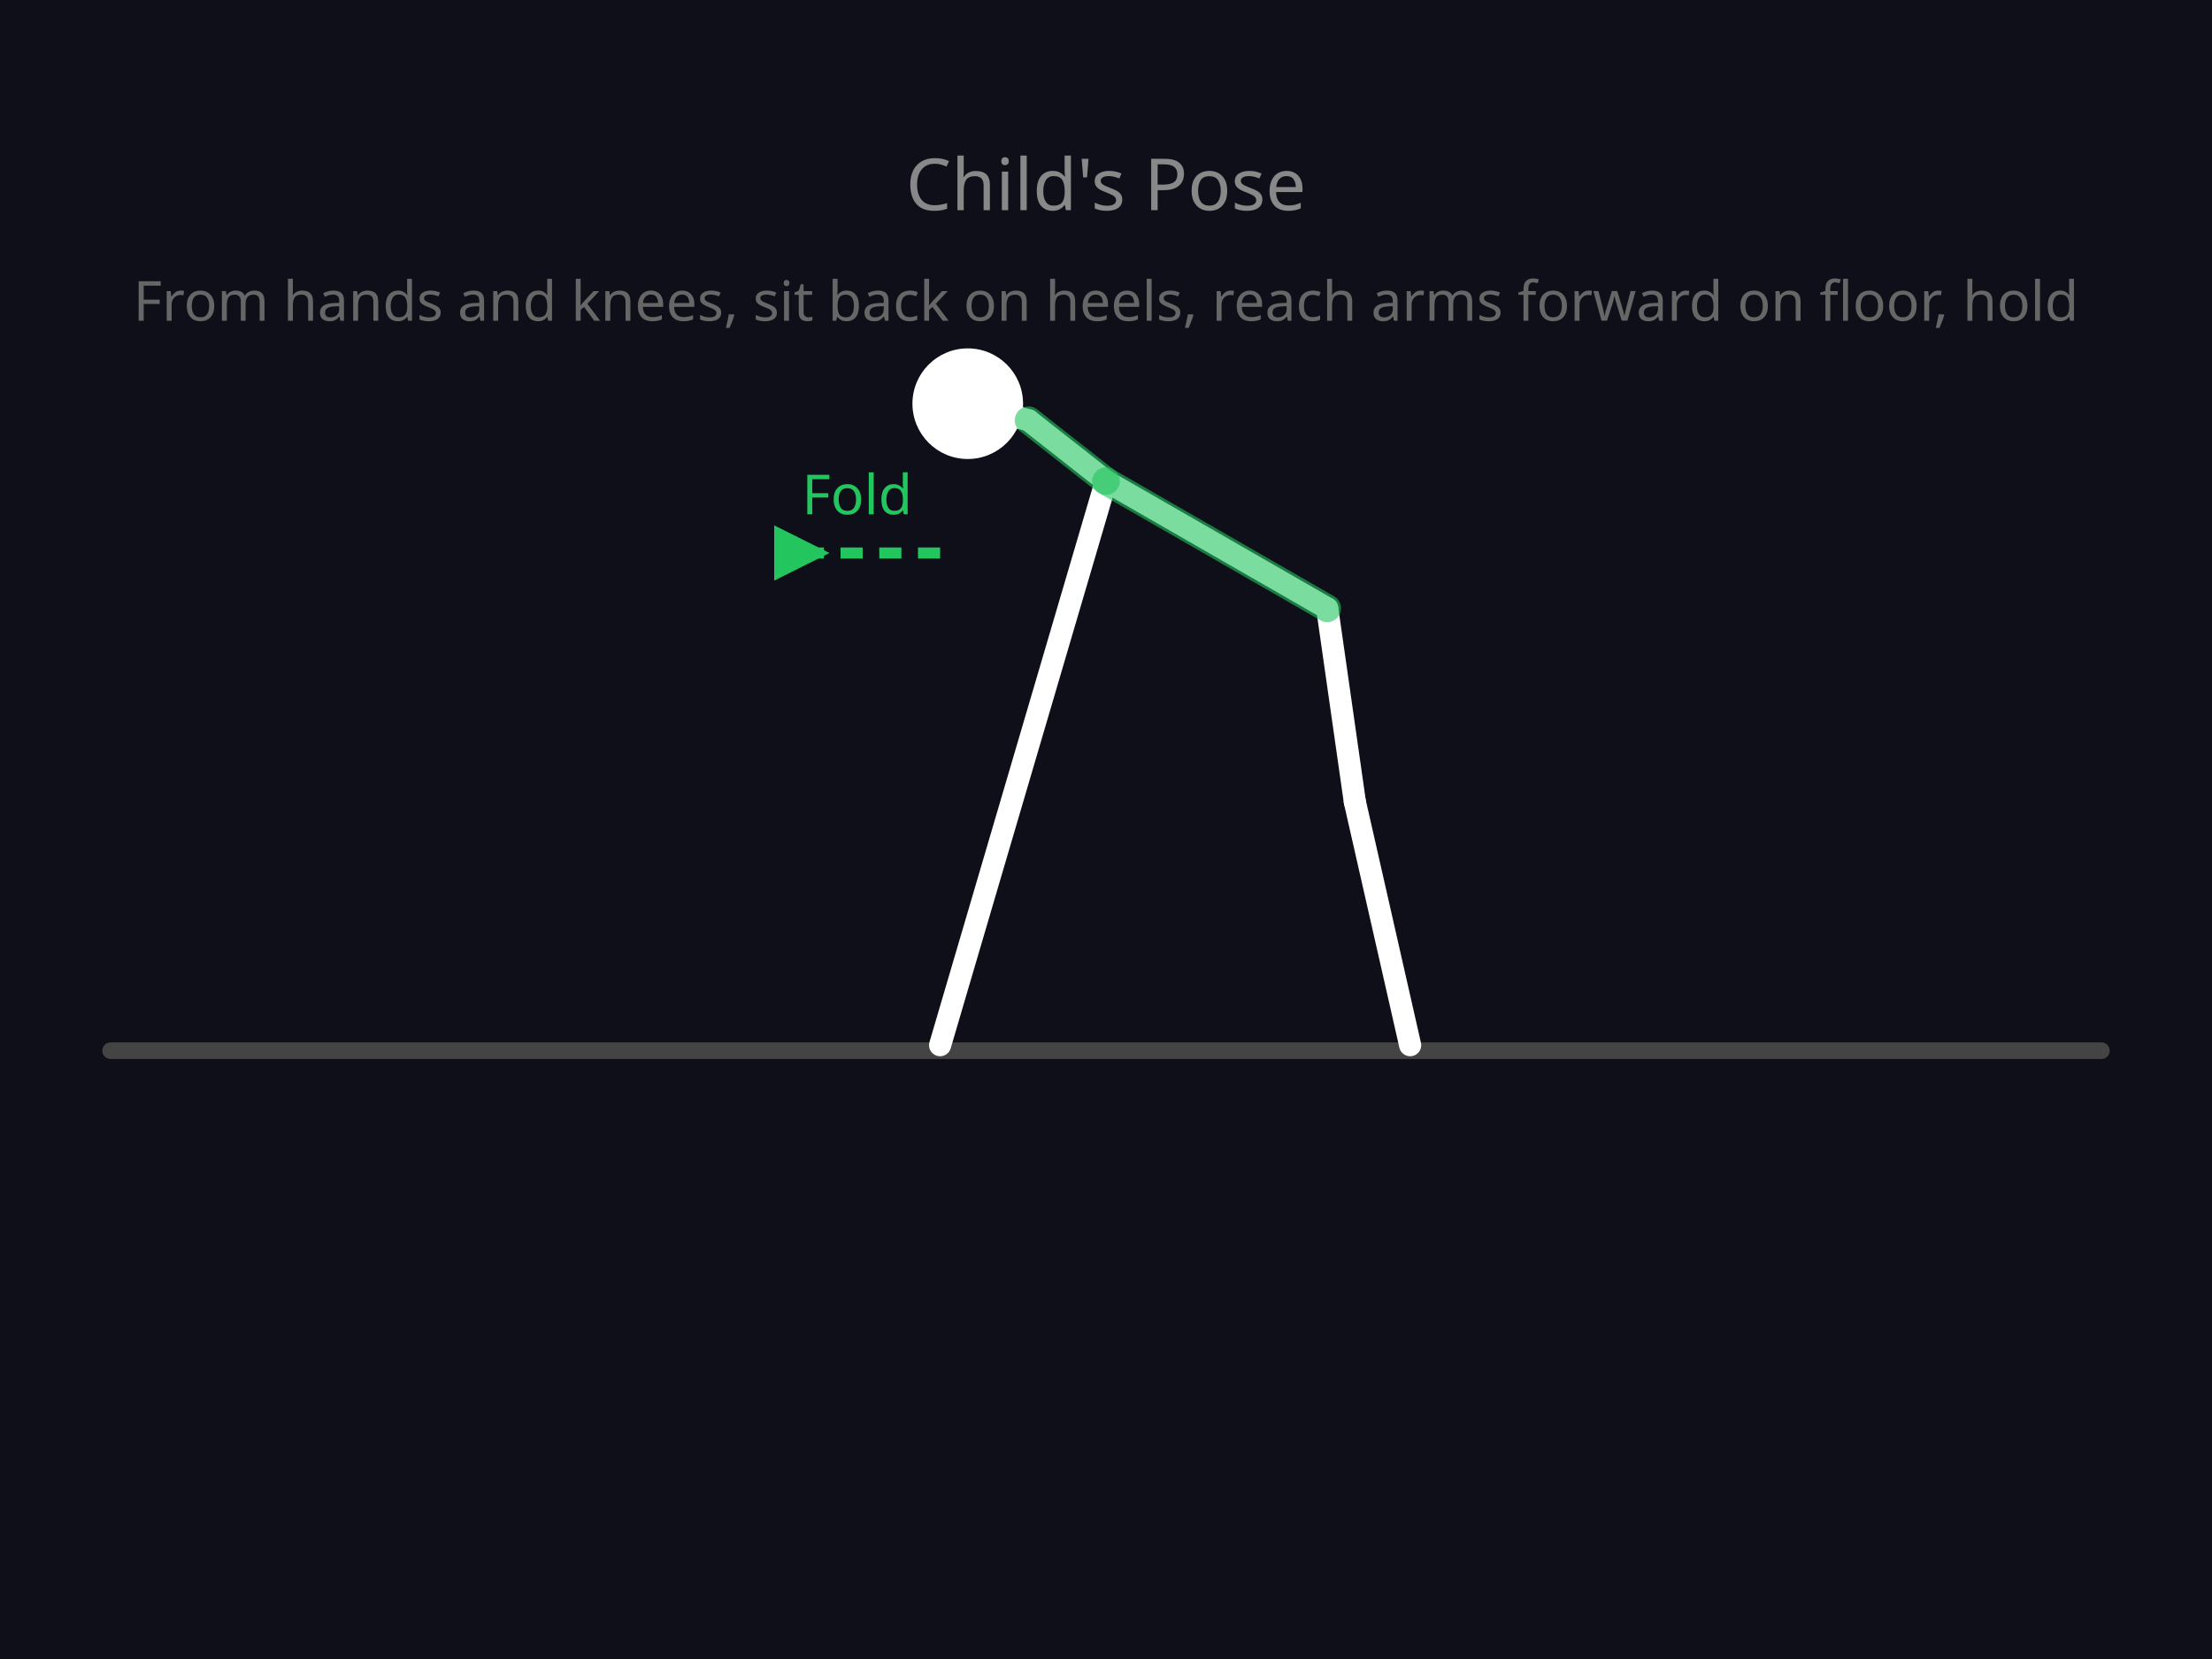
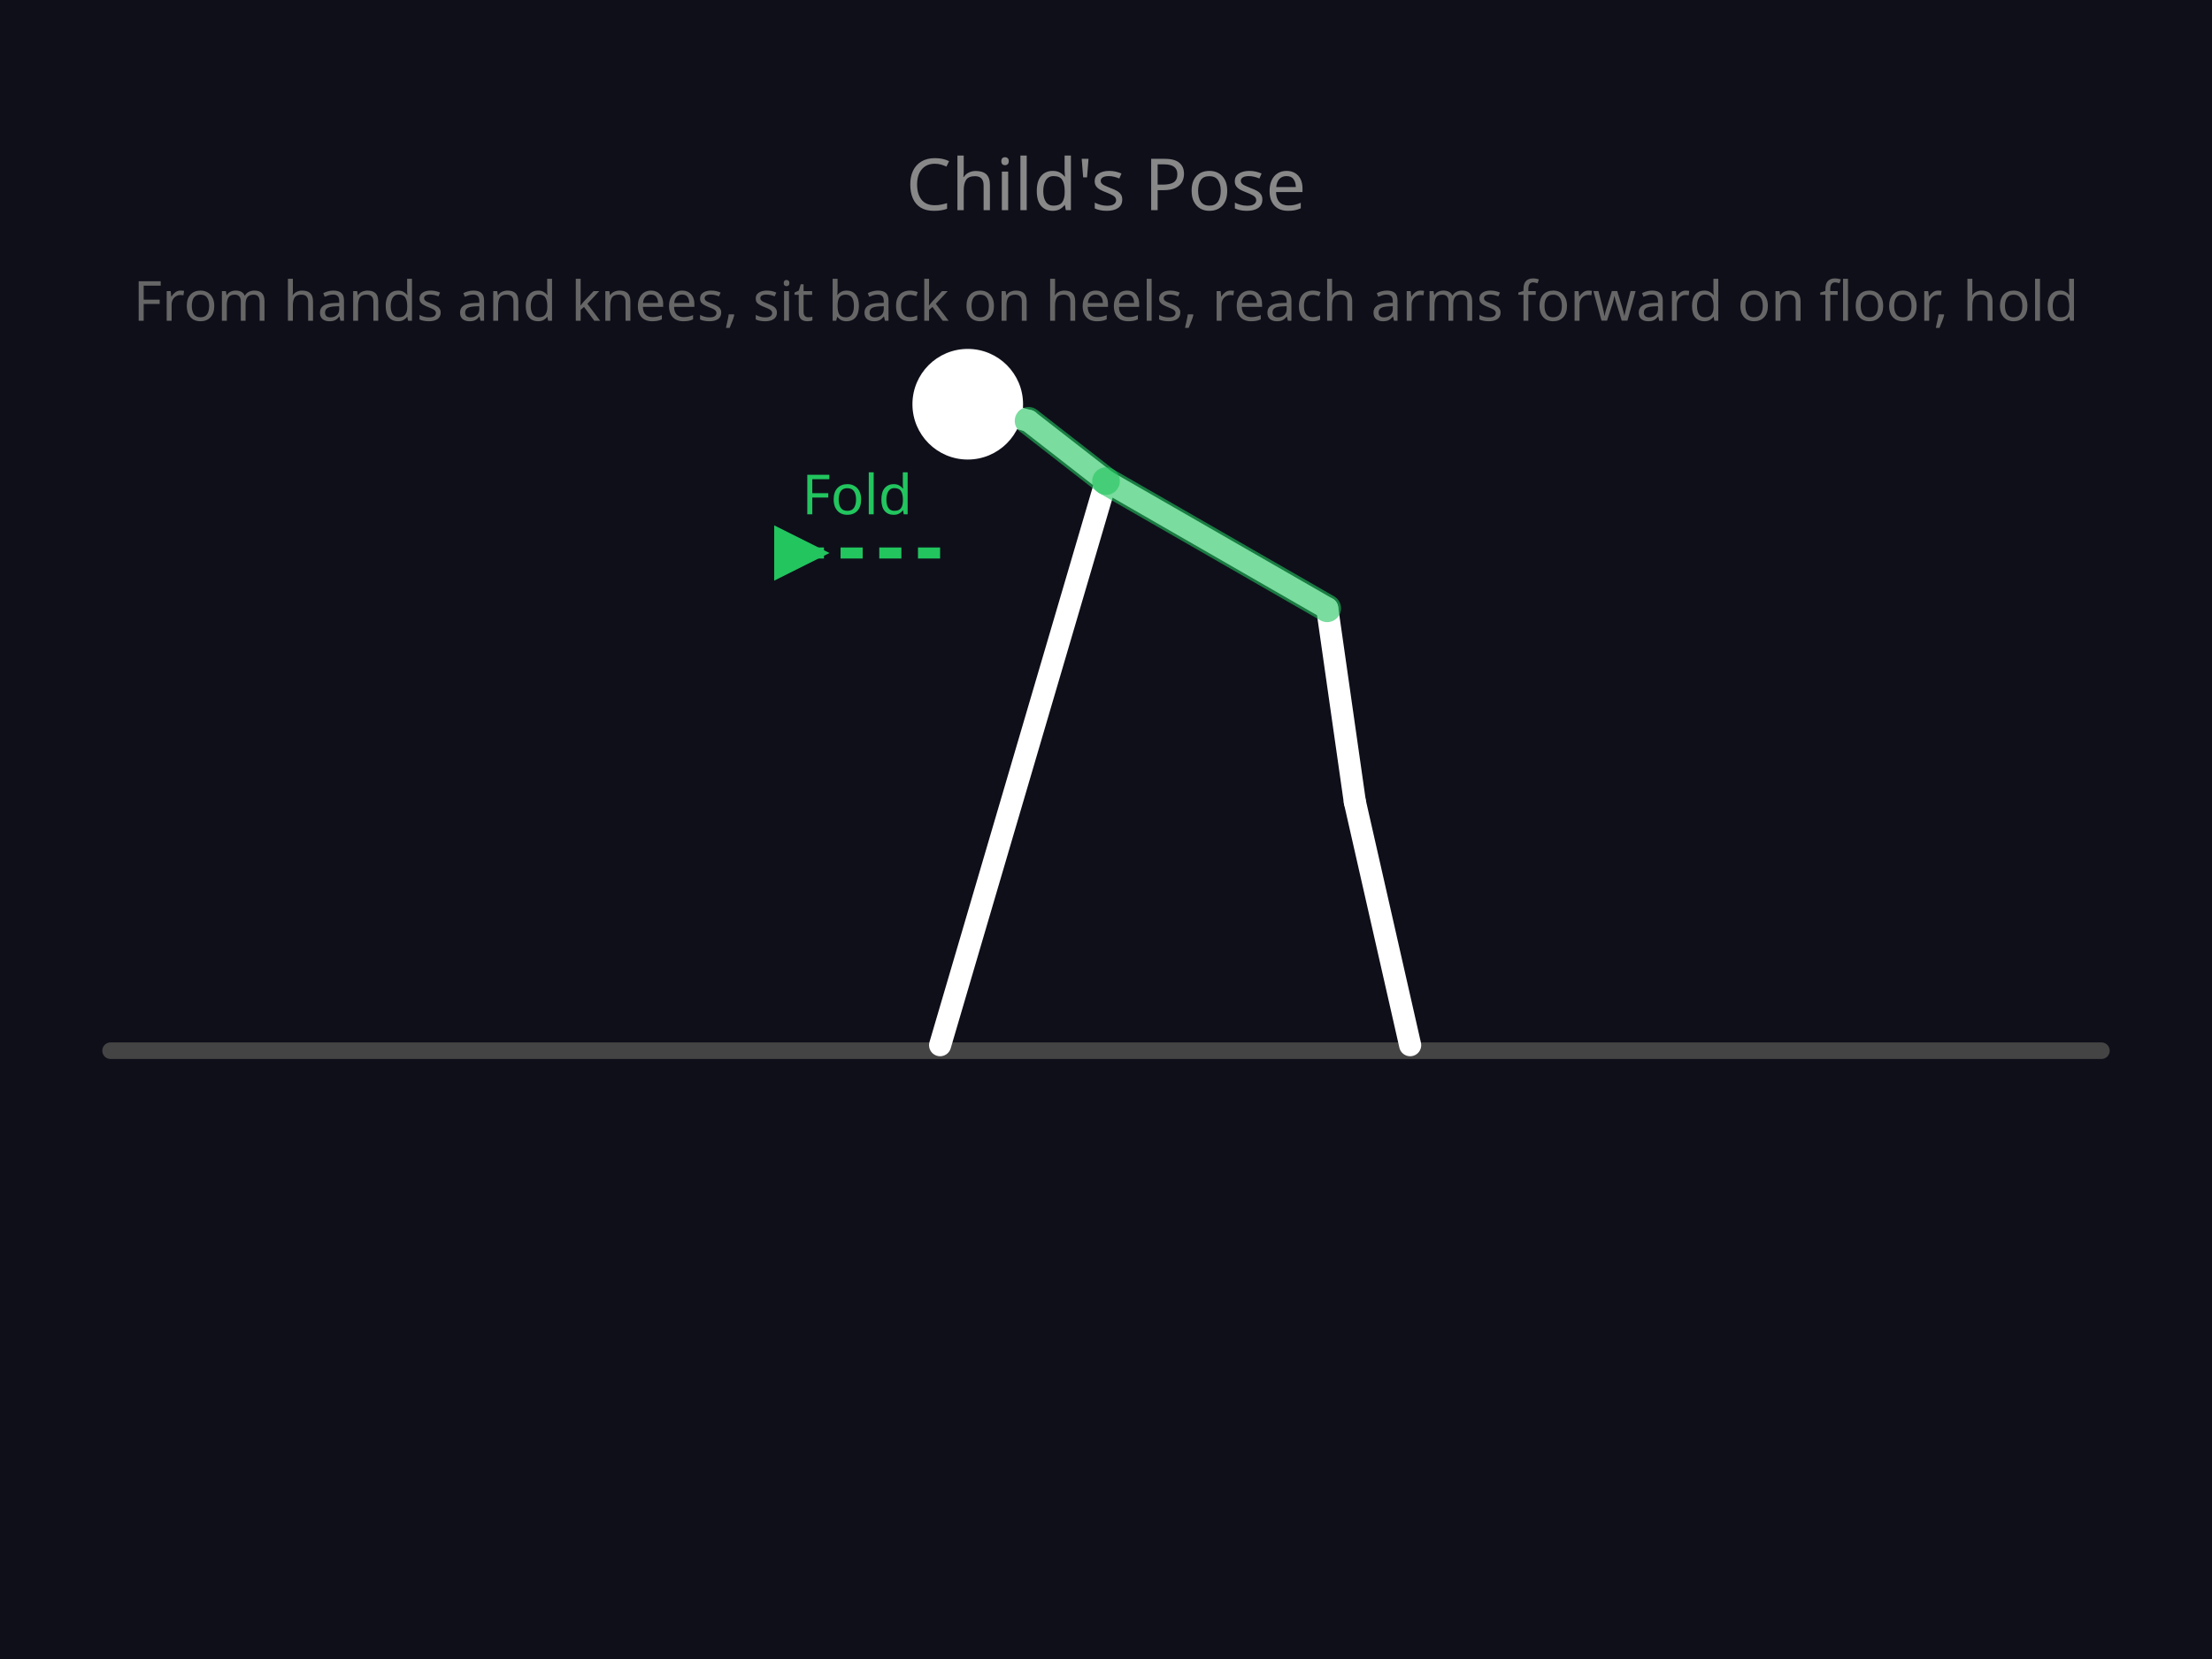
<svg xmlns="http://www.w3.org/2000/svg" viewBox="0 0 400 300">
  <rect width="400" height="300" fill="#0f0f1a" />
  <line x1="20" y1="190" x2="380" y2="190" stroke="#444" stroke-width="3" stroke-linecap="round" />
  <text x="200" y="38" fill="#888" font-size="13" font-family="sans-serif" text-anchor="middle">Child's Pose</text>
  <text x="200" y="58" fill="#666" font-size="10" font-family="sans-serif" text-anchor="middle">From hands and knees, sit back on heels, reach arms forward on floor, hold</text>
  <g stroke="#555" stroke-width="2" fill="none" stroke-linecap="round" stroke-linejoin="round" opacity="0.25">
    <circle cx="175" cy="73" r="10" fill="#444" stroke="none" />
    <line x1="175" y1="73" x2="186" y2="76" />
    <line x1="186" y1="76" x2="200" y2="87" />
    <line x1="200" y1="87" x2="240" y2="110" />
    <line x1="200" y1="87" x2="170" y2="189" />
    <line x1="240" y1="110" x2="245" y2="145" />
    <line x1="245" y1="145" x2="255" y2="189" />
  </g>
  <g stroke="#FFF" stroke-width="4" fill="none" stroke-linecap="round" stroke-linejoin="round">
-     <circle cx="175" cy="73" r="10" fill="#FFF" stroke="none" />
-     <line x1="175" y1="73" x2="186" y2="76" />
-     <line x1="186" y1="76" x2="200" y2="87" />
+     <circle cx="175" cy="73.1" r="10" fill="#FFF" stroke="none" />
+     <line x1="175" y1="73.1" x2="186" y2="76.1" />
+     <line x1="186" y1="76.1" x2="200" y2="87" />
    <line x1="200" y1="87" x2="240" y2="110" />
    <line x1="200" y1="87" x2="170" y2="189" />
    <line x1="240" y1="110" x2="245" y2="145" />
    <line x1="245" y1="145" x2="255" y2="189" />
-     <line x1="186" y1="76" x2="200" y2="87" stroke="#22C55E" stroke-width="5" opacity="0.6" />
+     <line x1="186" y1="76.1" x2="200" y2="87" stroke="#22C55E" stroke-width="5" opacity="0.6" />
    <line x1="200" y1="87" x2="240" y2="110" stroke="#22C55E" stroke-width="5" opacity="0.6" />
  </g>
  <line x1="170" y1="100" x2="140" y2="100" stroke="#22C55E" stroke-width="2" stroke-dasharray="4,3" />
  <polygon points="140,95 150,100 140,105" fill="#22C55E" />
  <text x="155" y="93" fill="#22C55E" font-size="10" text-anchor="middle" font-family="sans-serif">Fold</text>
</svg>
